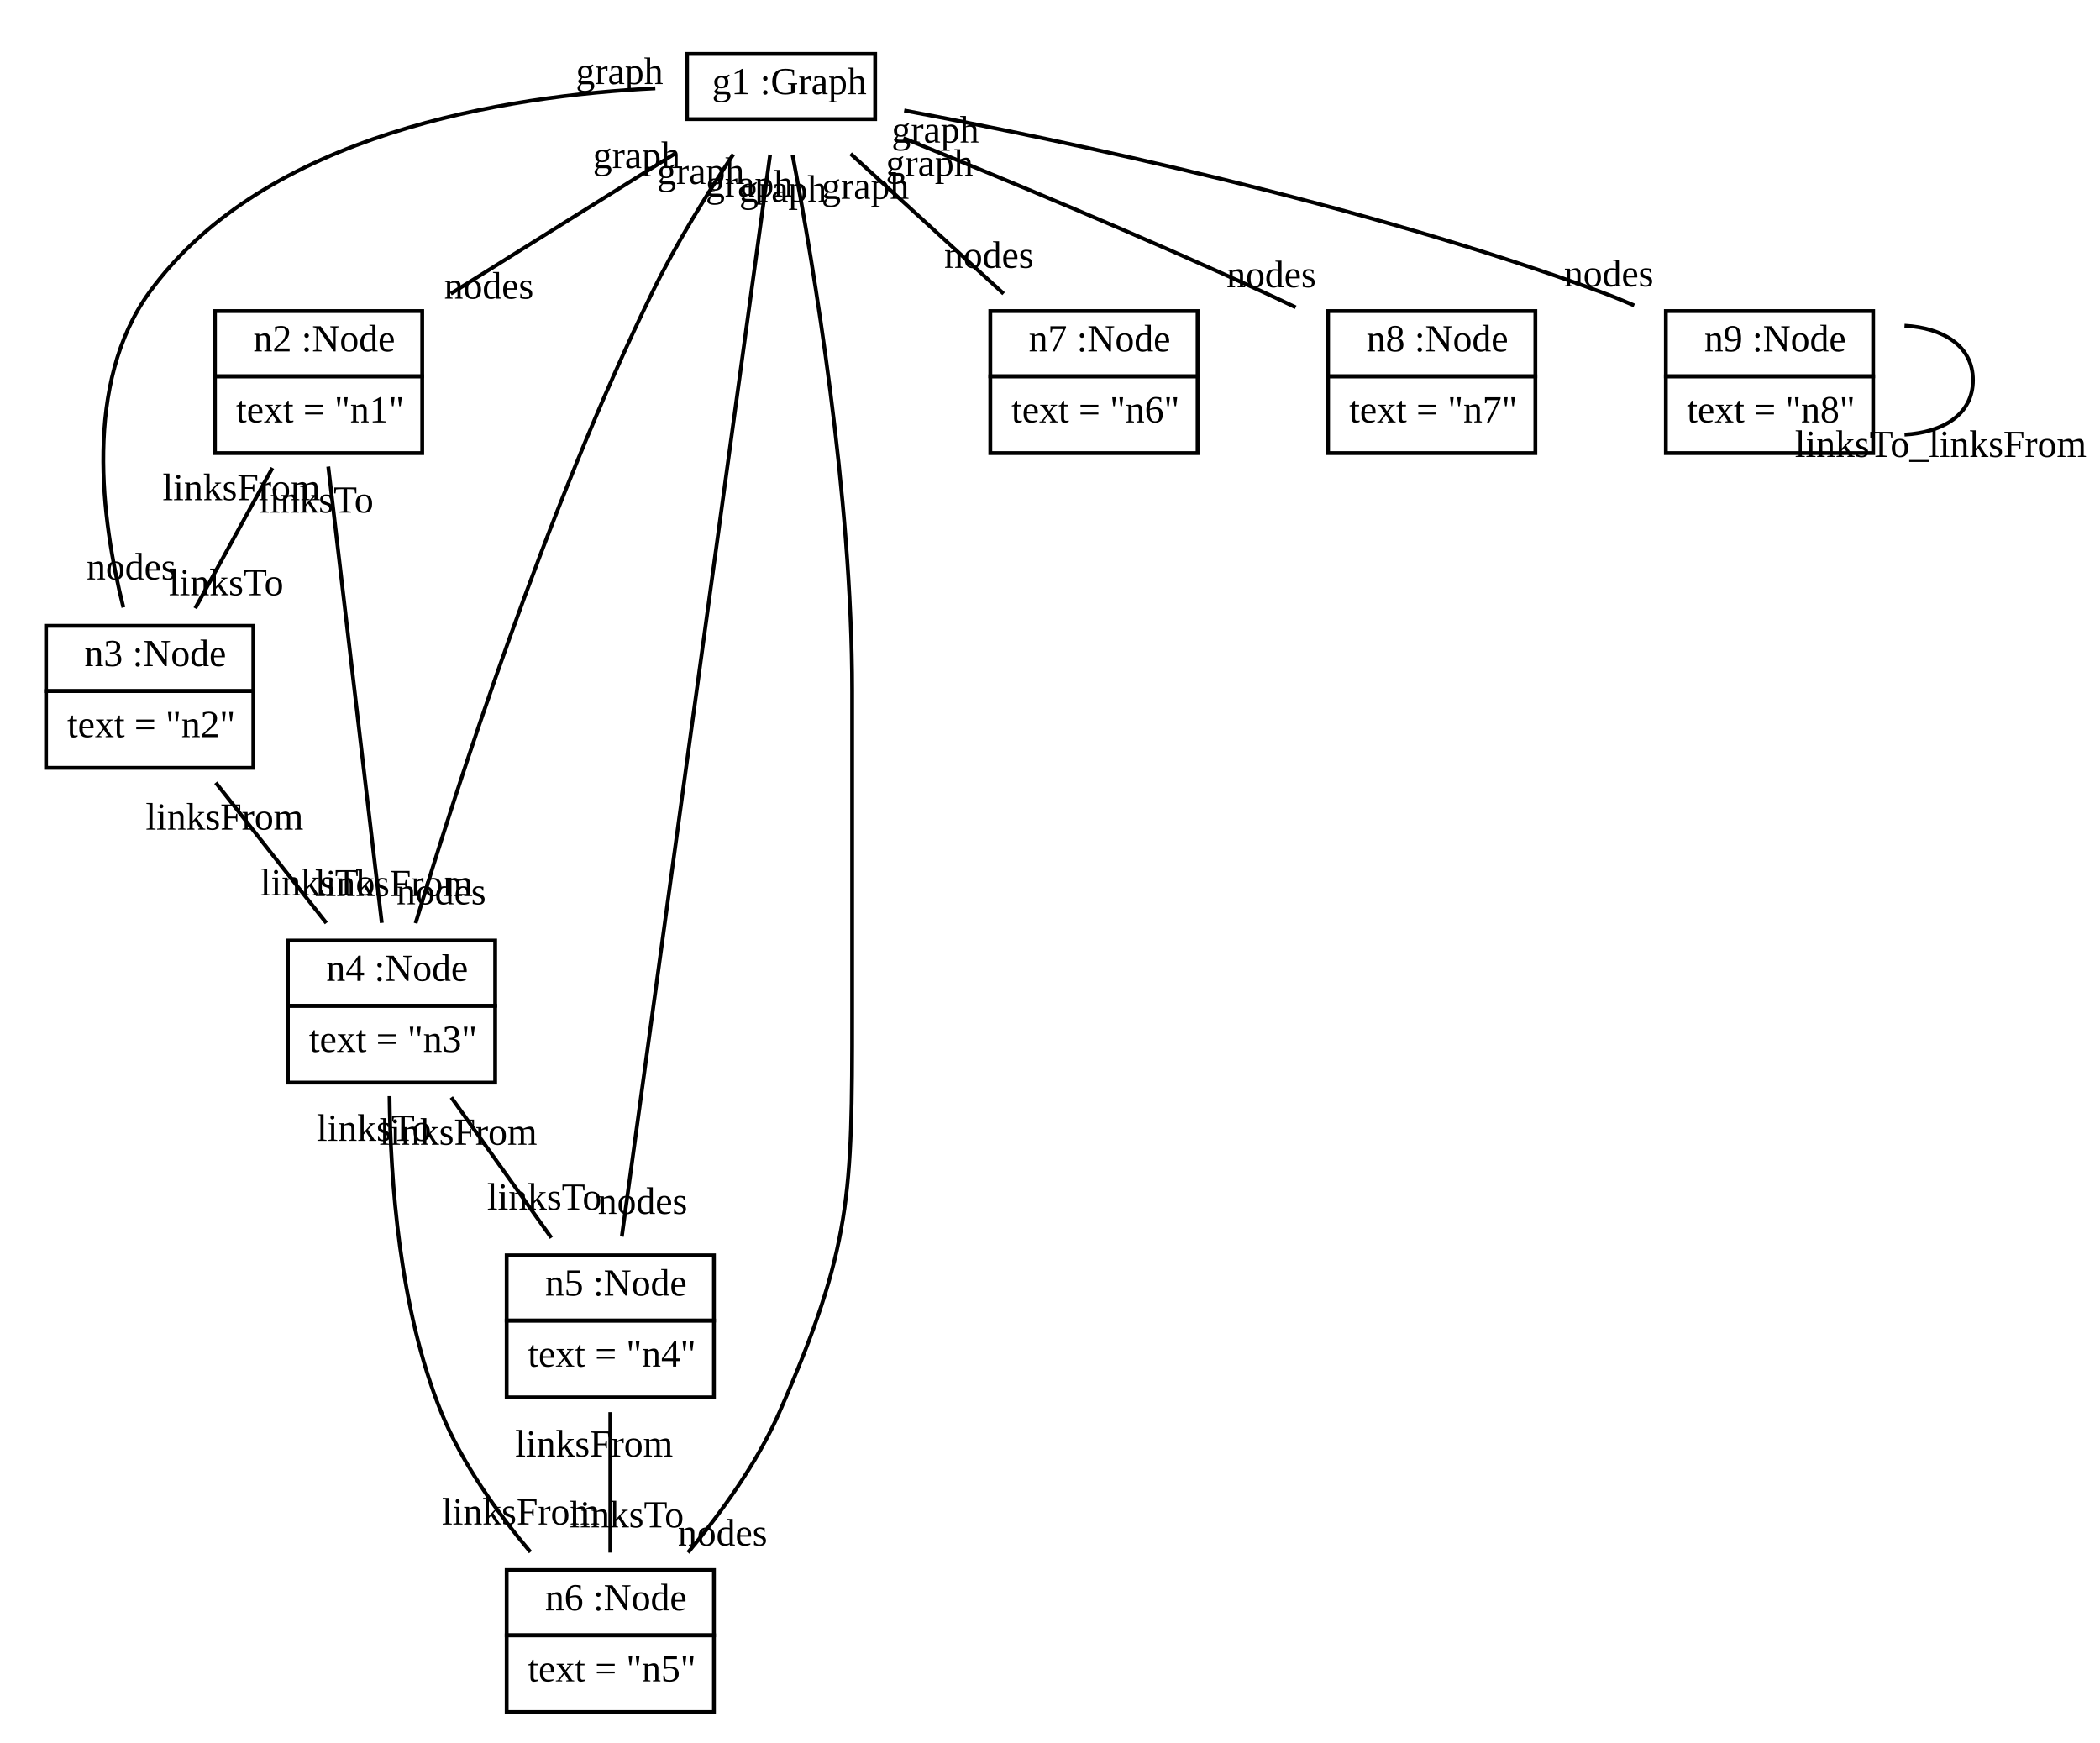
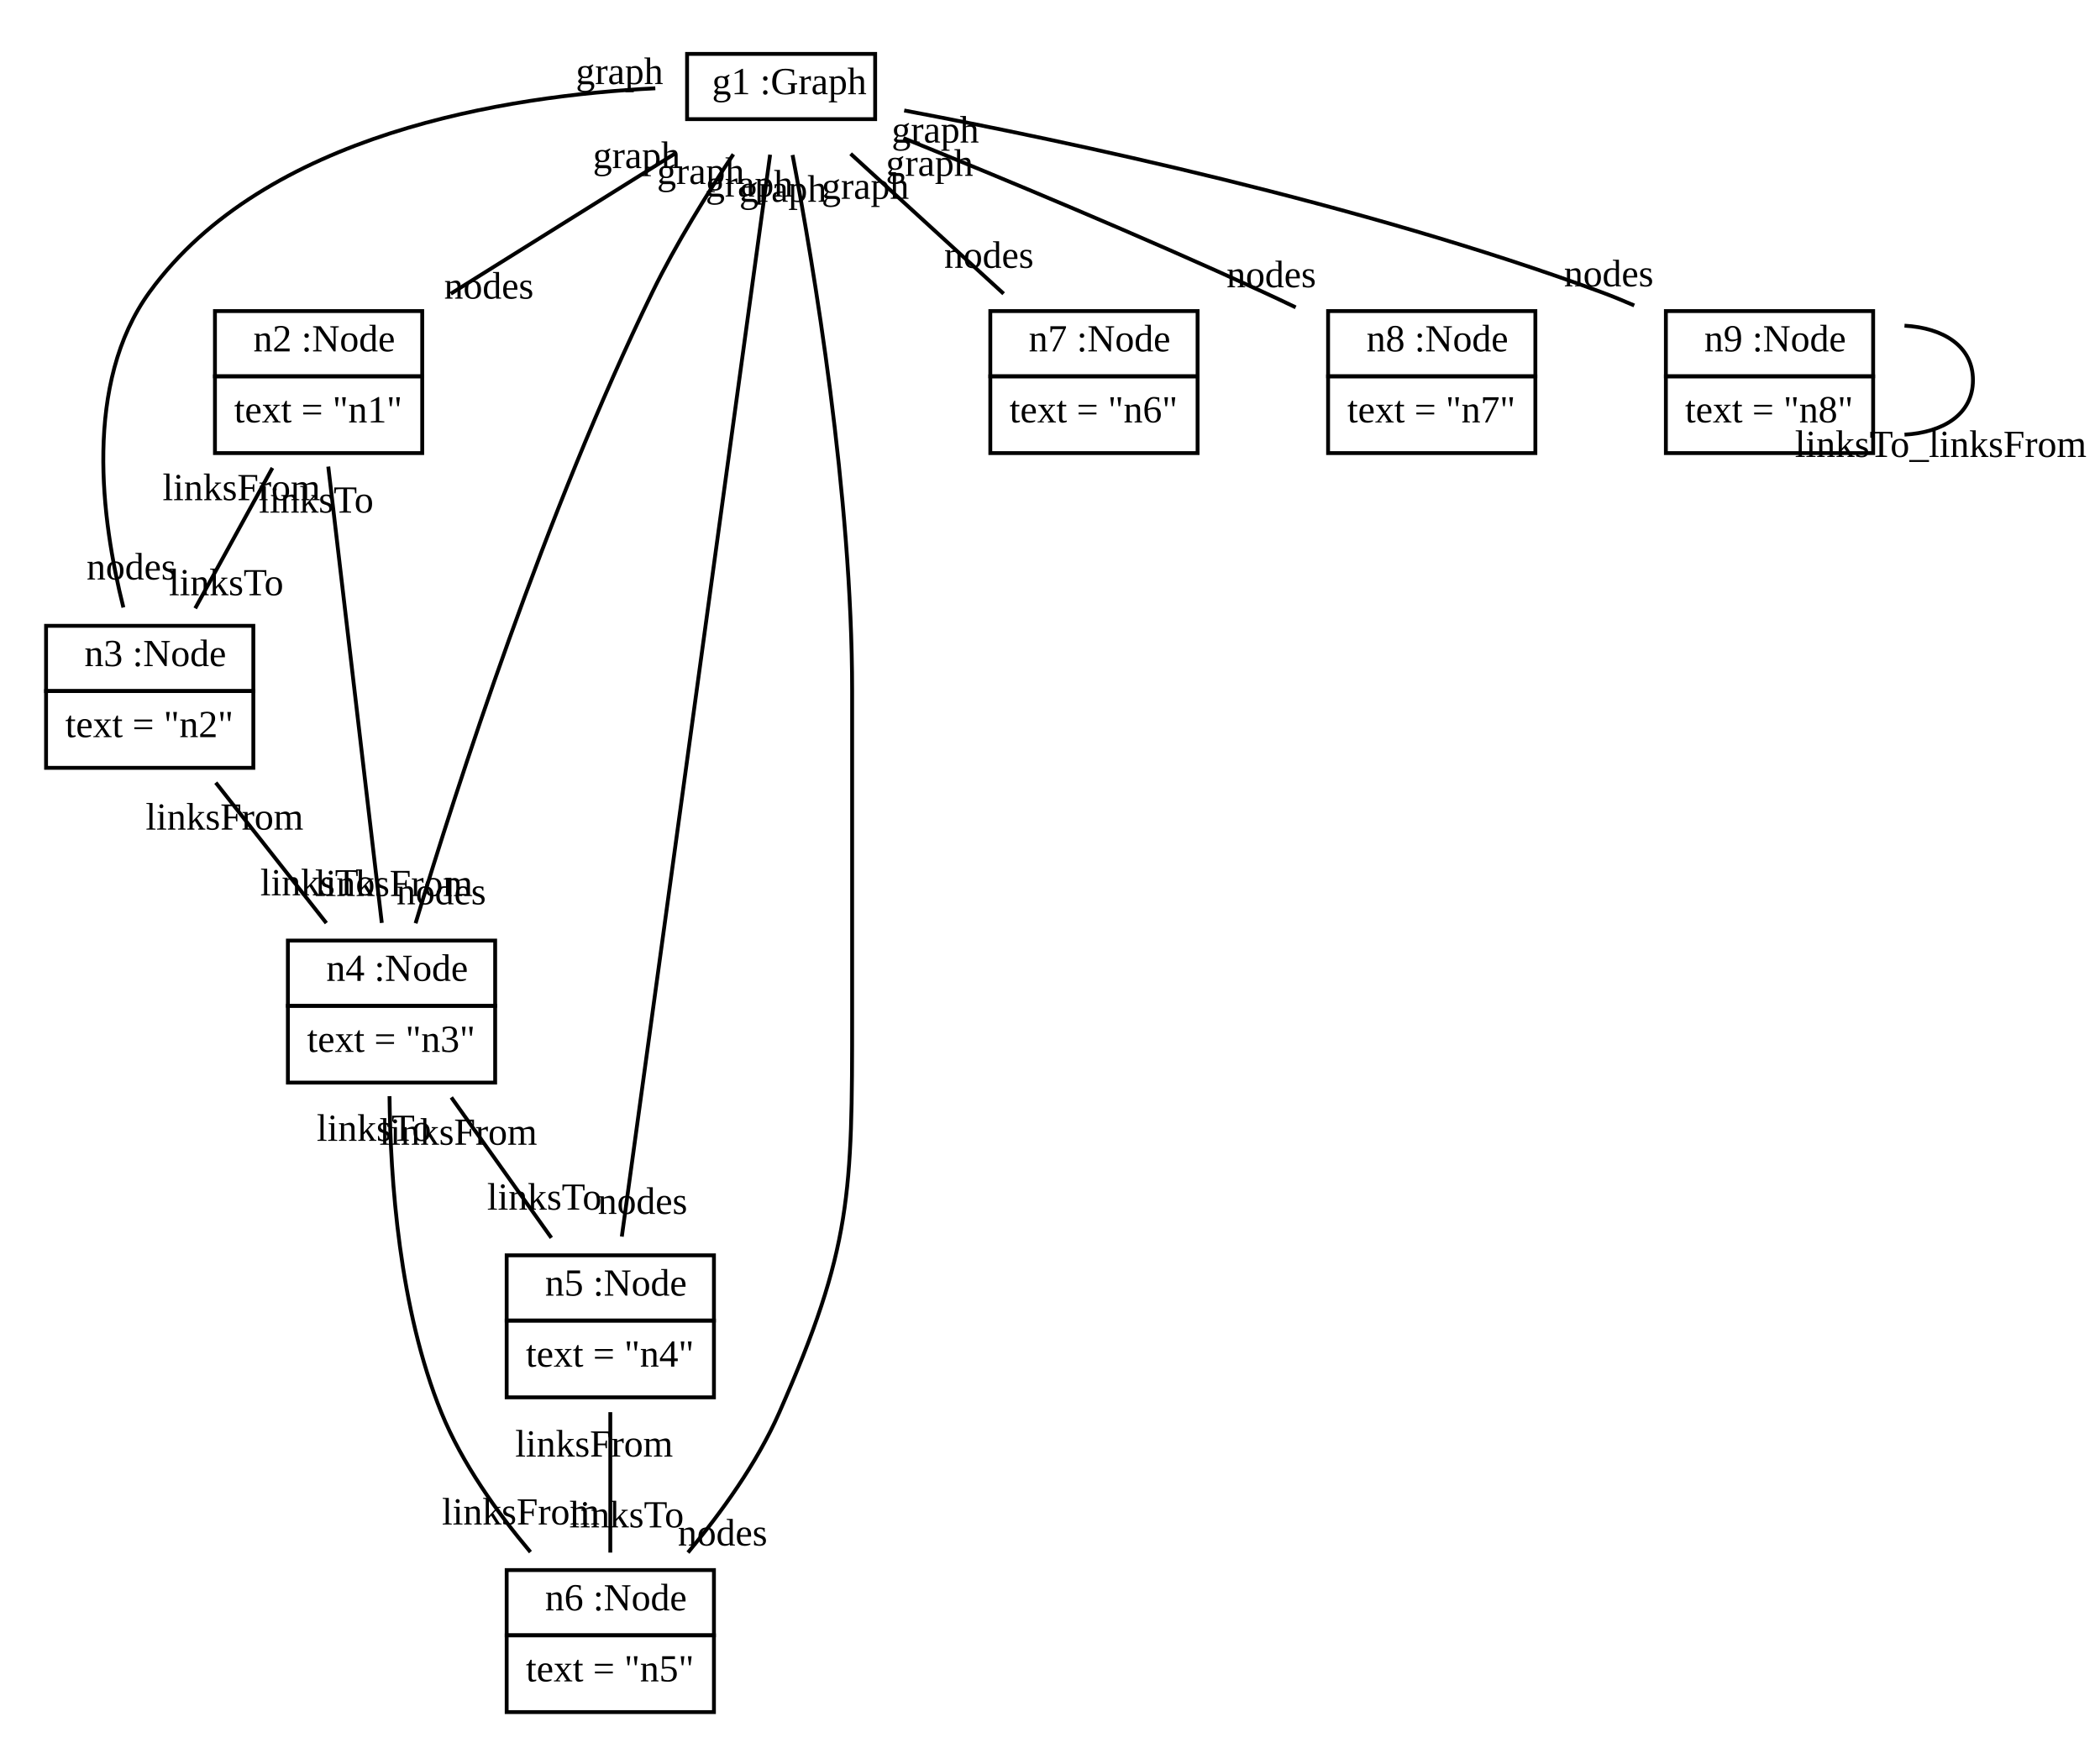
<svg xmlns="http://www.w3.org/2000/svg" width="547pt" height="454pt" viewBox="0.00 0.00 547.10 454.00">
  <g id="graph1" class="graph" transform="scale(1 1) rotate(0) translate(4 450)">
    <polygon fill="white" stroke="white" points="-4,5 -4,-450 544.104,-450 544.104,5 -4,5" />
    <g id="node1" class="node">
      <polygon fill="none" stroke="black" points="175,-419 175,-436 224,-436 224,-419 175,-419" />
      <text text-anchor="start" x="178.5" y="-425.5" font-family="Times New Roman,serif" font-size="10.00"> </text>
      <text text-anchor="start" x="181.5" y="-425.5" font-family="Times New Roman,serif" font-size="10.00">g1 :Graph</text>
    </g>
    <g id="node2" class="node">
      <polygon fill="none" stroke="black" points="52,-352 52,-369 106,-369 106,-352 52,-352" />
      <text text-anchor="start" x="59" y="-358.5" font-family="Times New Roman,serif" font-size="10.00"> </text>
      <text text-anchor="start" x="62" y="-358.5" font-family="Times New Roman,serif" font-size="10.00">n2 :Node</text>
      <polygon fill="none" stroke="black" points="52,-332 52,-352 106,-352 106,-332 52,-332" />
-       <text text-anchor="start" x="57.5" y="-340" font-family="Times New Roman,serif" font-size="10.00">text = "n1"</text>
+       <text text-anchor="start" x="57" y="-340" font-family="Times New Roman,serif" font-size="10.00">text = "n1"</text>
    </g>
    <g id="edge2" class="edge">
      <path fill="none" stroke="black" d="M171.77,-409.981C154.483,-399.177 131.959,-385.1 113.435,-373.522" />
      <text text-anchor="middle" x="123.36" y="-372.241" font-family="Times New Roman,serif" font-size="10.00">nodes</text>
      <text text-anchor="middle" x="161.845" y="-406.262" font-family="Times New Roman,serif" font-size="10.00">graph</text>
    </g>
    <g id="node3" class="node">
      <polygon fill="none" stroke="black" points="8,-270 8,-287 62,-287 62,-270 8,-270" />
      <text text-anchor="start" x="15" y="-276.5" font-family="Times New Roman,serif" font-size="10.00"> </text>
      <text text-anchor="start" x="18" y="-276.5" font-family="Times New Roman,serif" font-size="10.00">n3 :Node</text>
      <polygon fill="none" stroke="black" points="8,-250 8,-270 62,-270 62,-250 8,-250" />
-       <text text-anchor="start" x="13.5" y="-258" font-family="Times New Roman,serif" font-size="10.00">text = "n2"</text>
+       <text text-anchor="start" x="13" y="-258" font-family="Times New Roman,serif" font-size="10.00">text = "n2"</text>
    </g>
    <g id="edge4" class="edge">
      <path fill="none" stroke="black" d="M166.724,-427.034C128.167,-425.121 65.108,-415.371 35,-374 17.682,-350.204 22.418,-314.548 28.144,-291.782" />
      <text text-anchor="middle" x="30.214" y="-299.065" font-family="Times New Roman,serif" font-size="10.00">nodes</text>
      <text text-anchor="middle" x="157.395" y="-428.135" font-family="Times New Roman,serif" font-size="10.00">graph</text>
    </g>
    <g id="node4" class="node">
      <polygon fill="none" stroke="black" points="71,-188 71,-205 125,-205 125,-188 71,-188" />
      <text text-anchor="start" x="78" y="-194.5" font-family="Times New Roman,serif" font-size="10.00"> </text>
      <text text-anchor="start" x="81" y="-194.5" font-family="Times New Roman,serif" font-size="10.00">n4 :Node</text>
      <polygon fill="none" stroke="black" points="71,-168 71,-188 125,-188 125,-168 71,-168" />
-       <text text-anchor="start" x="76.5" y="-176" font-family="Times New Roman,serif" font-size="10.00">text = "n3"</text>
+       <text text-anchor="start" x="76" y="-176" font-family="Times New Roman,serif" font-size="10.00">text = "n3"</text>
    </g>
    <g id="edge6" class="edge">
      <path fill="none" stroke="black" d="M187.061,-409.853C180.331,-399.721 172.081,-386.471 166,-374 138.046,-316.674 114.9,-244.765 104.271,-209.506" />
      <text text-anchor="middle" x="110.963" y="-214.437" font-family="Times New Roman,serif" font-size="10.00">nodes</text>
      <text text-anchor="middle" x="178.546" y="-402.108" font-family="Times New Roman,serif" font-size="10.00">graph</text>
    </g>
    <g id="node5" class="node">
      <polygon fill="none" stroke="black" points="128,-106 128,-123 182,-123 182,-106 128,-106" />
      <text text-anchor="start" x="135" y="-112.5" font-family="Times New Roman,serif" font-size="10.00"> </text>
      <text text-anchor="start" x="138" y="-112.5" font-family="Times New Roman,serif" font-size="10.00">n5 :Node</text>
      <polygon fill="none" stroke="black" points="128,-86 128,-106 182,-106 182,-86 128,-86" />
-       <text text-anchor="start" x="133.5" y="-94" font-family="Times New Roman,serif" font-size="10.00">text = "n4"</text>
+       <text text-anchor="start" x="133" y="-94" font-family="Times New Roman,serif" font-size="10.00">text = "n4"</text>
    </g>
    <g id="edge8" class="edge">
      <path fill="none" stroke="black" d="M196.634,-409.742C189.191,-355.438 166.255,-188.108 157.999,-127.882" />
      <text text-anchor="middle" x="163.417" y="-133.787" font-family="Times New Roman,serif" font-size="10.00">nodes</text>
      <text text-anchor="middle" x="191.217" y="-398.836" font-family="Times New Roman,serif" font-size="10.00">graph</text>
    </g>
    <g id="node6" class="node">
      <polygon fill="none" stroke="black" points="128,-24 128,-41 182,-41 182,-24 128,-24" />
      <text text-anchor="start" x="135" y="-30.5" font-family="Times New Roman,serif" font-size="10.00"> </text>
      <text text-anchor="start" x="138" y="-30.5" font-family="Times New Roman,serif" font-size="10.00">n6 :Node</text>
      <polygon fill="none" stroke="black" points="128,-4 128,-24 182,-24 182,-4 128,-4" />
-       <text text-anchor="start" x="133.5" y="-12" font-family="Times New Roman,serif" font-size="10.00">text = "n5"</text>
+       <text text-anchor="start" x="133" y="-12" font-family="Times New Roman,serif" font-size="10.00">text = "n5"</text>
    </g>
    <g id="edge10" class="edge">
      <path fill="none" stroke="black" d="M202.485,-409.659C207.97,-380.807 218,-321.068 218,-270 218,-270 218,-270 218,-186 218,-139.013 217.938,-125.002 199,-82 193.193,-68.814 183.832,-55.87 175.235,-45.567" />
      <text text-anchor="middle" x="184.25" y="-47.395" font-family="Times New Roman,serif" font-size="10.00">nodes</text>
      <text text-anchor="middle" x="199.98" y="-397.477" font-family="Times New Roman,serif" font-size="10.00">graph</text>
    </g>
    <g id="node7" class="node">
      <polygon fill="none" stroke="black" points="254,-352 254,-369 308,-369 308,-352 254,-352" />
      <text text-anchor="start" x="261" y="-358.5" font-family="Times New Roman,serif" font-size="10.00"> </text>
      <text text-anchor="start" x="264" y="-358.5" font-family="Times New Roman,serif" font-size="10.00">n7 :Node</text>
      <polygon fill="none" stroke="black" points="254,-332 254,-352 308,-352 308,-332 254,-332" />
-       <text text-anchor="start" x="259.5" y="-340" font-family="Times New Roman,serif" font-size="10.00">text = "n6"</text>
+       <text text-anchor="start" x="259" y="-340" font-family="Times New Roman,serif" font-size="10.00">text = "n6"</text>
    </g>
    <g id="edge12" class="edge">
      <path fill="none" stroke="black" d="M217.607,-409.981C229.42,-399.177 244.811,-385.1 257.469,-373.522" />
      <text text-anchor="middle" x="253.634" y="-380.257" font-family="Times New Roman,serif" font-size="10.00">nodes</text>
      <text text-anchor="middle" x="221.442" y="-398.246" font-family="Times New Roman,serif" font-size="10.00">graph</text>
    </g>
    <g id="node8" class="node">
      <polygon fill="none" stroke="black" points="342,-352 342,-369 396,-369 396,-352 342,-352" />
      <text text-anchor="start" x="349" y="-358.5" font-family="Times New Roman,serif" font-size="10.00"> </text>
      <text text-anchor="start" x="352" y="-358.5" font-family="Times New Roman,serif" font-size="10.00">n8 :Node</text>
      <polygon fill="none" stroke="black" points="342,-332 342,-352 396,-352 396,-332 342,-332" />
-       <text text-anchor="start" x="347.5" y="-340" font-family="Times New Roman,serif" font-size="10.00">text = "n7"</text>
+       <text text-anchor="start" x="347" y="-340" font-family="Times New Roman,serif" font-size="10.00">text = "n7"</text>
    </g>
    <g id="edge14" class="edge">
      <path fill="none" stroke="black" d="M231.362,-414.069C256.964,-403.676 293.519,-388.472 325,-374 327.794,-372.716 330.672,-371.358 333.555,-369.972" />
      <text text-anchor="middle" x="327.211" y="-375.202" font-family="Times New Roman,serif" font-size="10.00">nodes</text>
      <text text-anchor="middle" x="238.16" y="-404.236" font-family="Times New Roman,serif" font-size="10.00">graph</text>
    </g>
    <g id="node9" class="node">
      <polygon fill="none" stroke="black" points="430,-352 430,-369 484,-369 484,-352 430,-352" />
      <text text-anchor="start" x="437" y="-358.5" font-family="Times New Roman,serif" font-size="10.00"> </text>
      <text text-anchor="start" x="440" y="-358.5" font-family="Times New Roman,serif" font-size="10.00">n9 :Node</text>
      <polygon fill="none" stroke="black" points="430,-332 430,-352 484,-352 484,-332 430,-332" />
-       <text text-anchor="start" x="435.5" y="-340" font-family="Times New Roman,serif" font-size="10.00">text = "n8"</text>
+       <text text-anchor="start" x="435" y="-340" font-family="Times New Roman,serif" font-size="10.00">text = "n8"</text>
    </g>
    <g id="edge16" class="edge">
      <path fill="none" stroke="black" d="M231.57,-421.261C274.106,-413.243 350.512,-397.038 413,-374 415.885,-372.936 418.828,-371.737 421.757,-370.461" />
      <text text-anchor="middle" x="415.119" y="-375.44" font-family="Times New Roman,serif" font-size="10.00">nodes</text>
      <text text-anchor="middle" x="239.668" y="-412.894" font-family="Times New Roman,serif" font-size="10.00">graph</text>
    </g>
    <g id="edge18" class="edge">
      <path fill="none" stroke="black" d="M66.977,-328.14C60.718,-316.759 53.091,-302.893 46.856,-291.557" />
      <text text-anchor="middle" x="54.927" y="-294.961" font-family="Times New Roman,serif" font-size="10.00">linksTo</text>
      <text text-anchor="middle" x="58.906" y="-319.735" font-family="Times New Roman,serif" font-size="10.00">linksFrom</text>
    </g>
    <g id="edge20" class="edge">
      <path fill="none" stroke="black" d="M81.523,-328.488C85.157,-297.503 91.827,-240.636 95.466,-209.601" />
      <text text-anchor="middle" x="98.608" y="-216.595" font-family="Times New Roman,serif" font-size="10.00">linksFrom</text>
      <text text-anchor="middle" x="78.381" y="-316.494" font-family="Times New Roman,serif" font-size="10.00">linksTo</text>
    </g>
    <g id="edge22" class="edge">
      <path fill="none" stroke="black" d="M52.215,-246.14C61.177,-234.759 72.097,-220.893 81.024,-209.557" />
      <text text-anchor="middle" x="78.737" y="-216.792" font-family="Times New Roman,serif" font-size="10.00">linksTo</text>
      <text text-anchor="middle" x="54.502" y="-233.905" font-family="Times New Roman,serif" font-size="10.00">linksFrom</text>
    </g>
    <g id="edge24" class="edge">
      <path fill="none" stroke="black" d="M113.576,-164.14C121.684,-152.759 131.564,-138.893 139.641,-127.557" />
      <text text-anchor="middle" x="137.823" y="-134.89" font-family="Times New Roman,serif" font-size="10.00">linksTo</text>
      <text text-anchor="middle" x="115.393" y="-151.806" font-family="Times New Roman,serif" font-size="10.00">linksFrom</text>
    </g>
    <g id="edge26" class="edge">
      <path fill="none" stroke="black" d="M97.481,-164.469C97.688,-142.848 100.021,-108.964 111,-82 116.386,-68.772 125.59,-55.922 134.192,-45.692" />
      <text text-anchor="middle" x="131.686" y="-52.873" font-family="Times New Roman,serif" font-size="10.00">linksFrom</text>
      <text text-anchor="middle" x="93.431" y="-152.826" font-family="Times New Roman,serif" font-size="10.00">linksTo</text>
    </g>
    <g id="edge28" class="edge">
      <path fill="none" stroke="black" d="M155,-82.14C155,-70.759 155,-56.893 155,-45.557" />
      <text text-anchor="middle" x="159.226" y="-52.12" font-family="Times New Roman,serif" font-size="10.00">linksTo</text>
      <text text-anchor="middle" x="150.774" y="-70.577" font-family="Times New Roman,serif" font-size="10.00">linksFrom</text>
    </g>
    <g id="edge30" class="edge">
      <path fill="none" stroke="black" d="M492.168,-365.194C502.236,-364.638 510,-359.906 510,-351 510,-342.094 502.236,-337.362 492.168,-336.806" />
      <text text-anchor="middle" x="501.604" y="-330.995" font-family="Times New Roman,serif" font-size="10.00">linksTo_linksFrom</text>
    </g>
  </g>
</svg>
